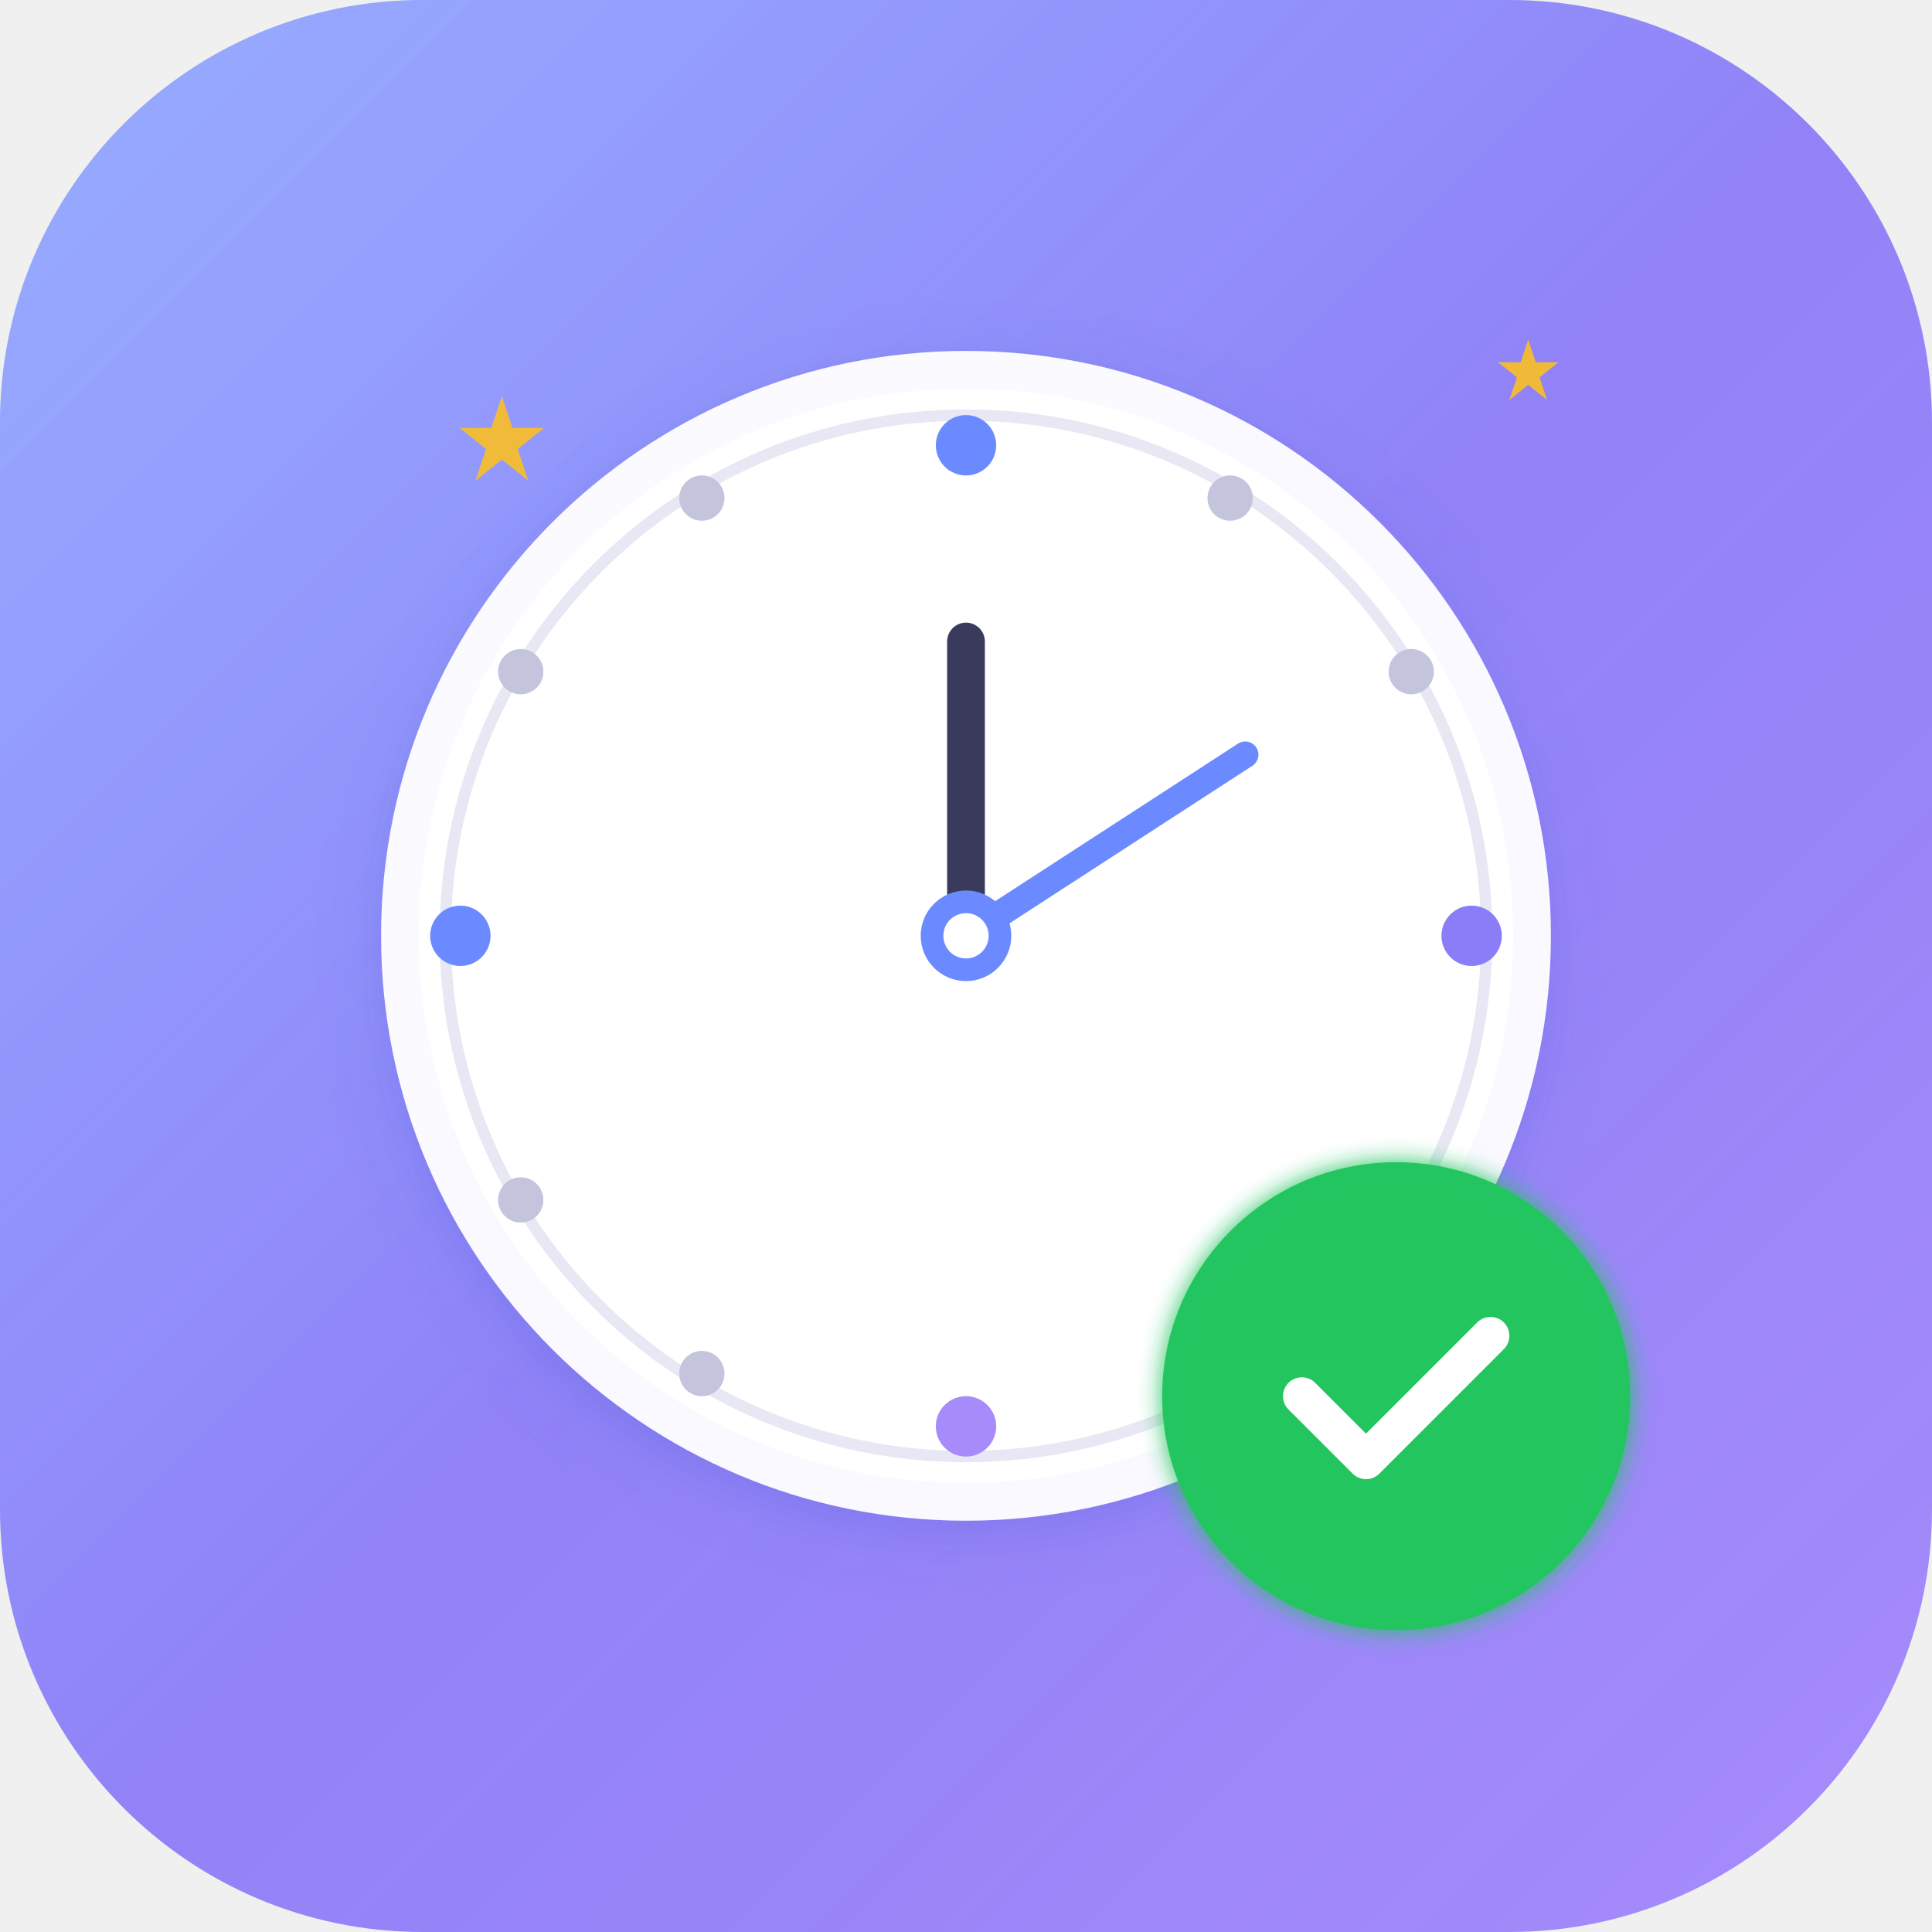
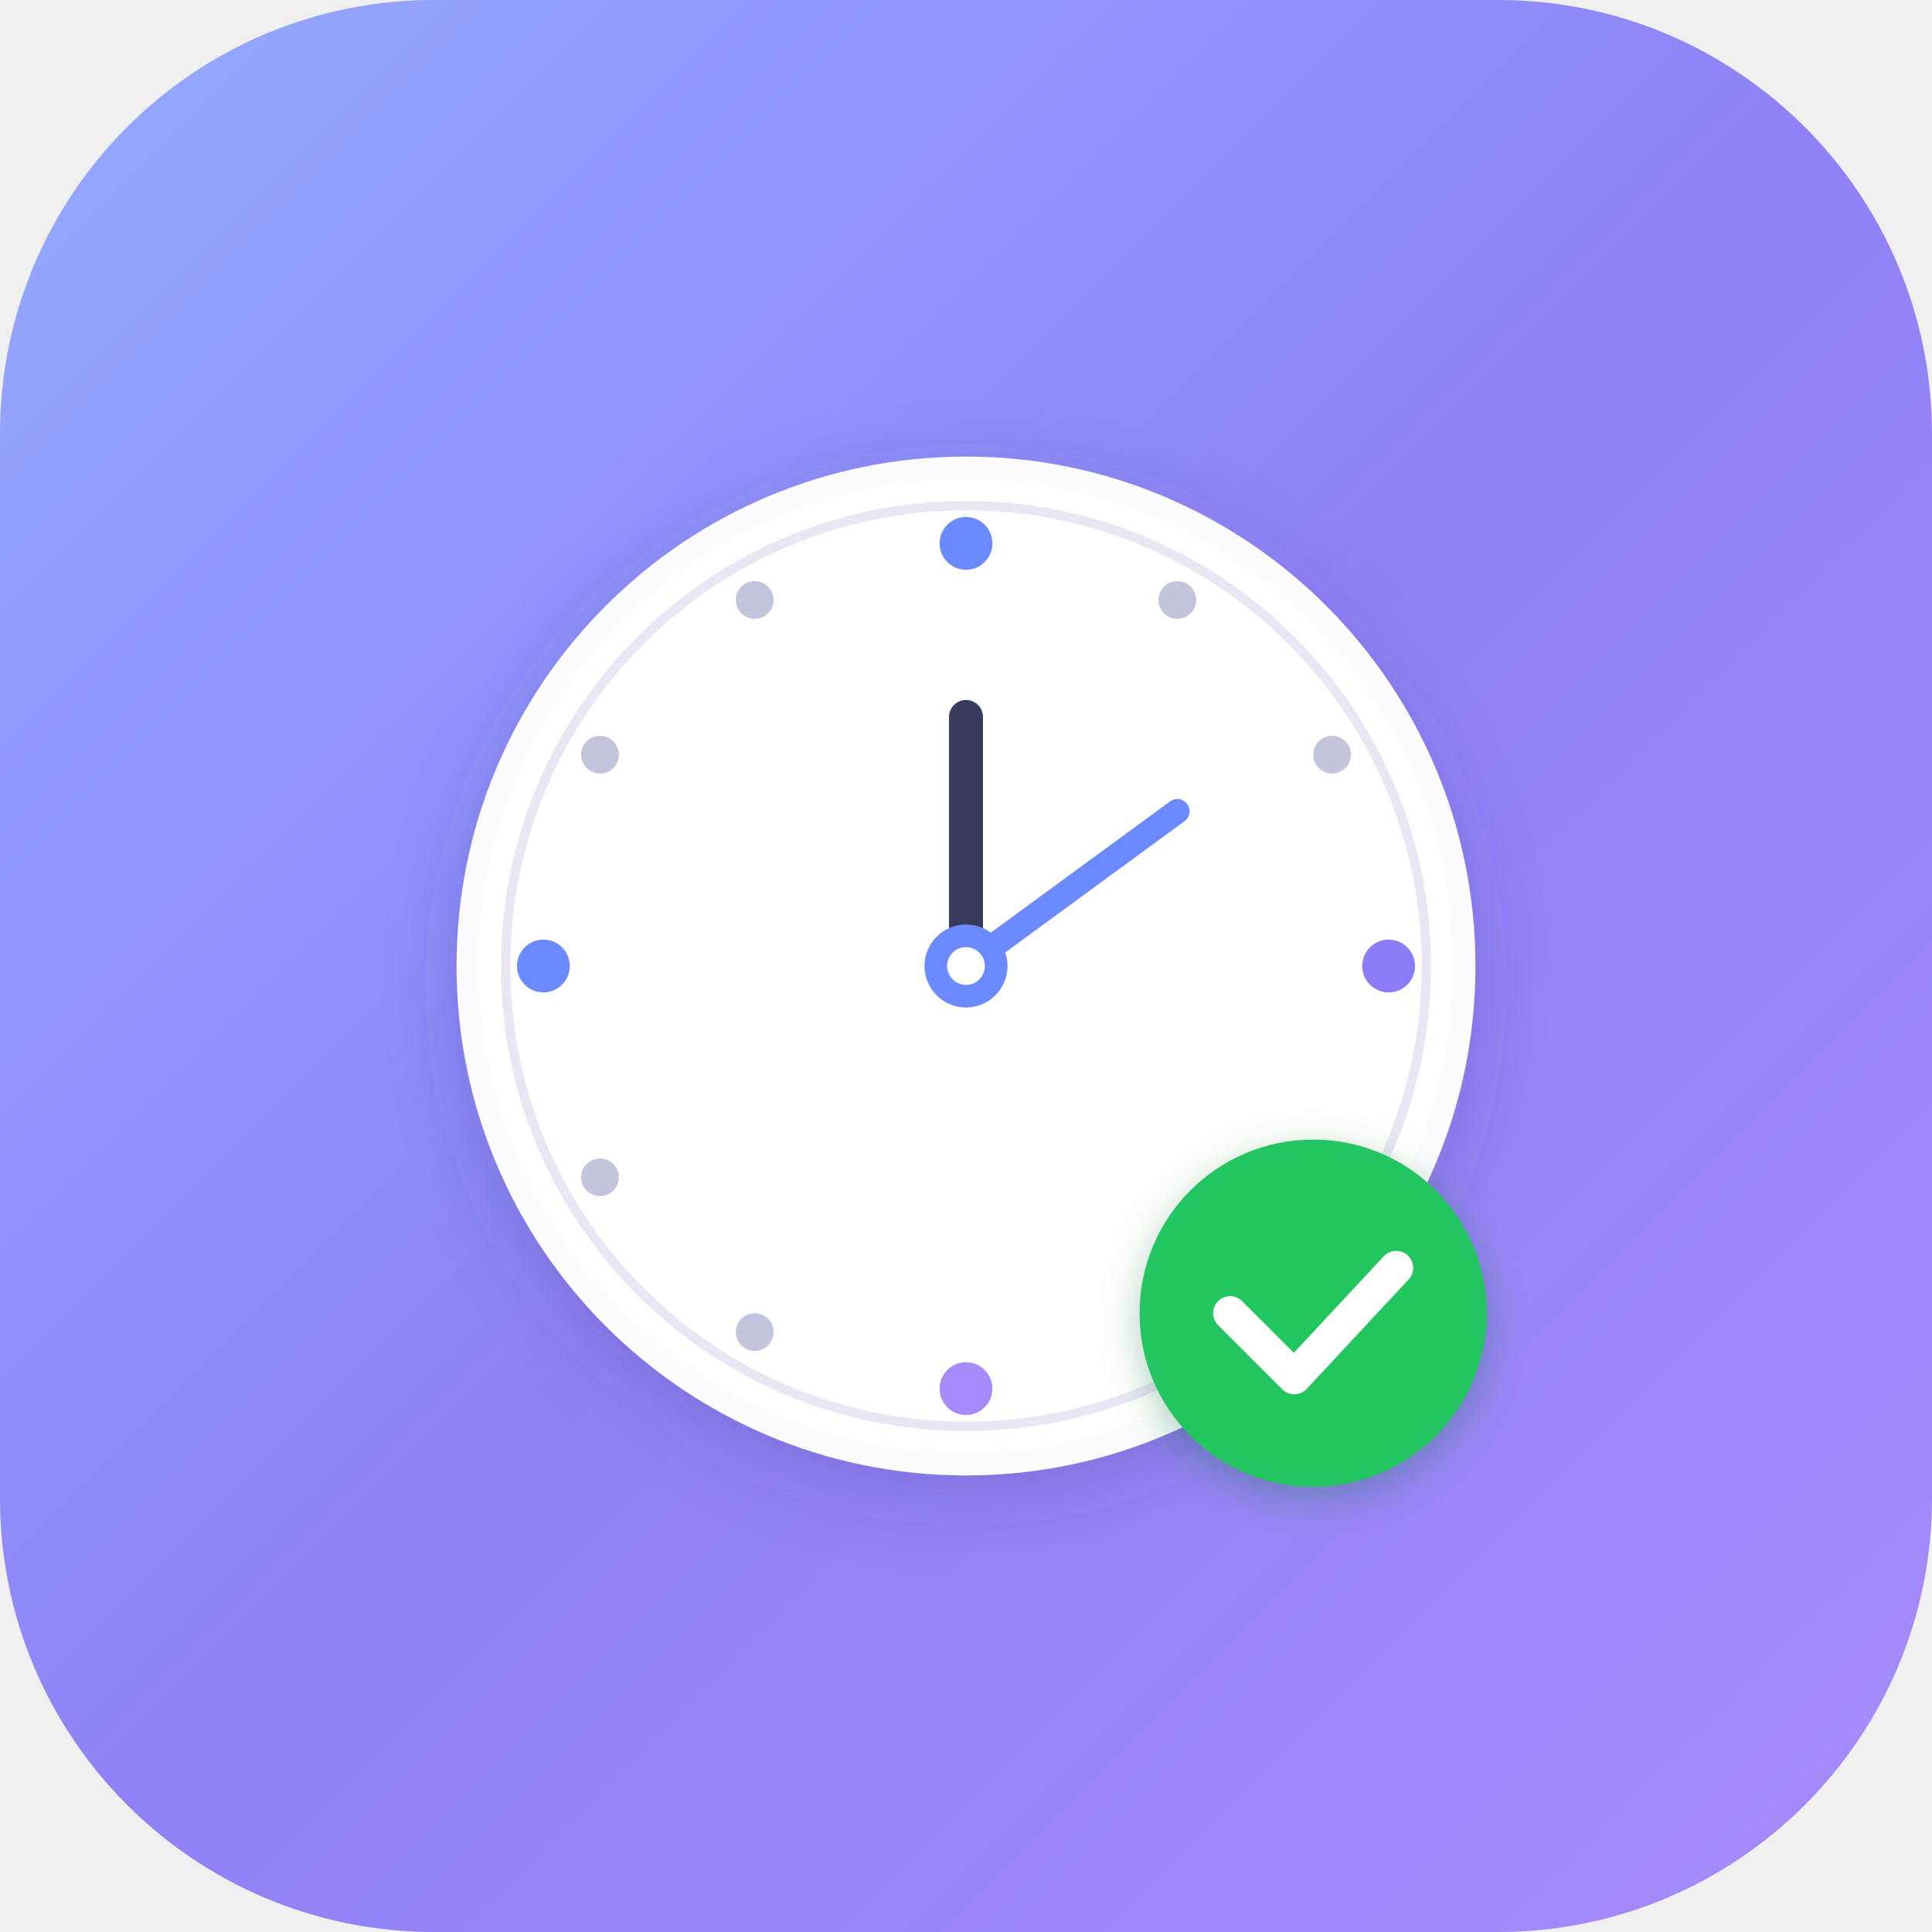
- <svg xmlns="http://www.w3.org/2000/svg" viewBox="0 0 512 512">
+ <svg xmlns="http://www.w3.org/2000/svg" viewBox="0 0 1024 1024">
  <defs>
    <linearGradient id="bg" x1="0%" y1="0%" x2="100%" y2="100%">
      <stop offset="0%" stop-color="#6c8aff" />
      <stop offset="50%" stop-color="#8b7cf7" />
      <stop offset="100%" stop-color="#a78bfa" />
    </linearGradient>
    <linearGradient id="shine" x1="0%" y1="0%" x2="100%" y2="100%">
-       <stop offset="0%" stop-color="rgba(255,255,255,0.3)" />
-       <stop offset="50%" stop-color="rgba(255,255,255,0.05)" />
+       <stop offset="0%" stop-color="rgba(255,255,255,0.28)" />
+       <stop offset="50%" stop-color="rgba(255,255,255,0.04)" />
      <stop offset="100%" stop-color="rgba(255,255,255,0)" />
    </linearGradient>
-     <filter id="shadow" x="-10%" y="-10%" width="120%" height="130%">
-       <feDropShadow dx="0" dy="4" stdDeviation="8" flood-color="#4a5adb" flood-opacity="0.3" />
+     <filter id="clockShadow" x="-15%" y="-15%" width="130%" height="135%">
+       <feDropShadow dx="0" dy="10" stdDeviation="18" flood-color="#3b3b8c" flood-opacity="0.28" />
    </filter>
-     <filter id="glow">
-       <feGaussianBlur stdDeviation="3" result="blur" />
-       <feMerge>
-         <feMergeNode in="blur" />
-         <feMergeNode in="SourceGraphic" />
-       </feMerge>
+     <filter id="badgeShadow" x="-30%" y="-30%" width="160%" height="160%">
+       <feDropShadow dx="0" dy="6" stdDeviation="10" flood-color="#0d6c2f" flood-opacity="0.32" />
    </filter>
  </defs>
-   <rect width="512" height="512" rx="112" fill="url(#bg)" />
-   <rect width="512" height="512" rx="112" fill="url(#shine)" />
-   <circle cx="256" cy="248" r="155" fill="white" opacity="0.95" filter="url(#shadow)" />
-   <circle cx="256" cy="248" r="145" fill="white" />
-   <circle cx="256" cy="248" r="138" fill="none" stroke="#e8e8f4" stroke-width="3" />
-   <circle cx="256" cy="118" r="8" fill="#6c8aff" />
-   <circle cx="326" cy="132" r="6" fill="#c4c4dd" />
-   <circle cx="374" cy="178" r="6" fill="#c4c4dd" />
-   <circle cx="390" cy="248" r="8" fill="#8b7cf7" />
-   <circle cx="374" cy="318" r="6" fill="#c4c4dd" />
-   <circle cx="326" cy="364" r="6" fill="#c4c4dd" />
-   <circle cx="256" cy="378" r="8" fill="#a78bfa" />
-   <circle cx="186" cy="364" r="6" fill="#c4c4dd" />
-   <circle cx="138" cy="318" r="6" fill="#c4c4dd" />
-   <circle cx="122" cy="248" r="8" fill="#6c8aff" />
-   <circle cx="138" cy="178" r="6" fill="#c4c4dd" />
-   <circle cx="186" cy="132" r="6" fill="#c4c4dd" />
-   <line x1="256" y1="248" x2="256" y2="170" stroke="#3a3a5c" stroke-width="10" stroke-linecap="round" />
-   <line x1="256" y1="248" x2="330" y2="200" stroke="#6c8aff" stroke-width="7" stroke-linecap="round" />
-   <circle cx="256" cy="248" r="12" fill="#6c8aff" />
-   <circle cx="256" cy="248" r="6" fill="white" />
-   <circle cx="370" cy="370" r="62" fill="#22c55e" filter="url(#glow)" />
-   <circle cx="370" cy="370" r="55" fill="#22c55e" />
-   <polyline points="345,370 362,387 395,354" fill="none" stroke="white" stroke-width="10" stroke-linecap="round" stroke-linejoin="round" />
-   <g fill="#fbbf24" opacity="0.9">
-     <polygon points="130,100 134,112 146,112 136,120 140,132 130,124 120,132 124,120 114,112 126,112" transform="scale(0.7) translate(60,50)" />
-     <polygon points="130,100 134,112 146,112 136,120 140,132 130,124 120,132 124,120 114,112 126,112" transform="scale(0.5) translate(680,80)" />
-   </g>
+   <rect width="1024" height="1024" rx="230" fill="url(#bg)" />
+   <rect width="1024" height="1024" rx="230" fill="url(#shine)" />
+   <circle cx="512" cy="512" r="270" fill="white" opacity="0.97" filter="url(#clockShadow)" />
+   <circle cx="512" cy="512" r="258" fill="white" />
+   <circle cx="512" cy="512" r="244" fill="none" stroke="#e8e8f4" stroke-width="5" />
+   <circle cx="512" cy="288" r="14" fill="#6c8aff" />
+   <circle cx="624" cy="318" r="10" fill="#c4c4dd" />
+   <circle cx="706" cy="400" r="10" fill="#c4c4dd" />
+   <circle cx="736" cy="512" r="14" fill="#8b7cf7" />
+   <circle cx="706" cy="624" r="10" fill="#c4c4dd" />
+   <circle cx="624" cy="706" r="10" fill="#c4c4dd" />
+   <circle cx="512" cy="736" r="14" fill="#a78bfa" />
+   <circle cx="400" cy="706" r="10" fill="#c4c4dd" />
+   <circle cx="318" cy="624" r="10" fill="#c4c4dd" />
+   <circle cx="288" cy="512" r="14" fill="#6c8aff" />
+   <circle cx="318" cy="400" r="10" fill="#c4c4dd" />
+   <circle cx="400" cy="318" r="10" fill="#c4c4dd" />
+   <line x1="512" y1="512" x2="512" y2="380" stroke="#3a3a5c" stroke-width="18" stroke-linecap="round" />
+   <line x1="512" y1="512" x2="624" y2="430" stroke="#6c8aff" stroke-width="13" stroke-linecap="round" />
+   <circle cx="512" cy="512" r="22" fill="#6c8aff" />
+   <circle cx="512" cy="512" r="10" fill="white" />
+   <circle cx="696" cy="696" r="92" fill="#22c55e" filter="url(#badgeShadow)" />
+   <circle cx="696" cy="696" r="84" fill="#22c55e" />
+   <polyline points="652,696 686,730 740,672" fill="none" stroke="white" stroke-width="18" stroke-linecap="round" stroke-linejoin="round" />
</svg>
